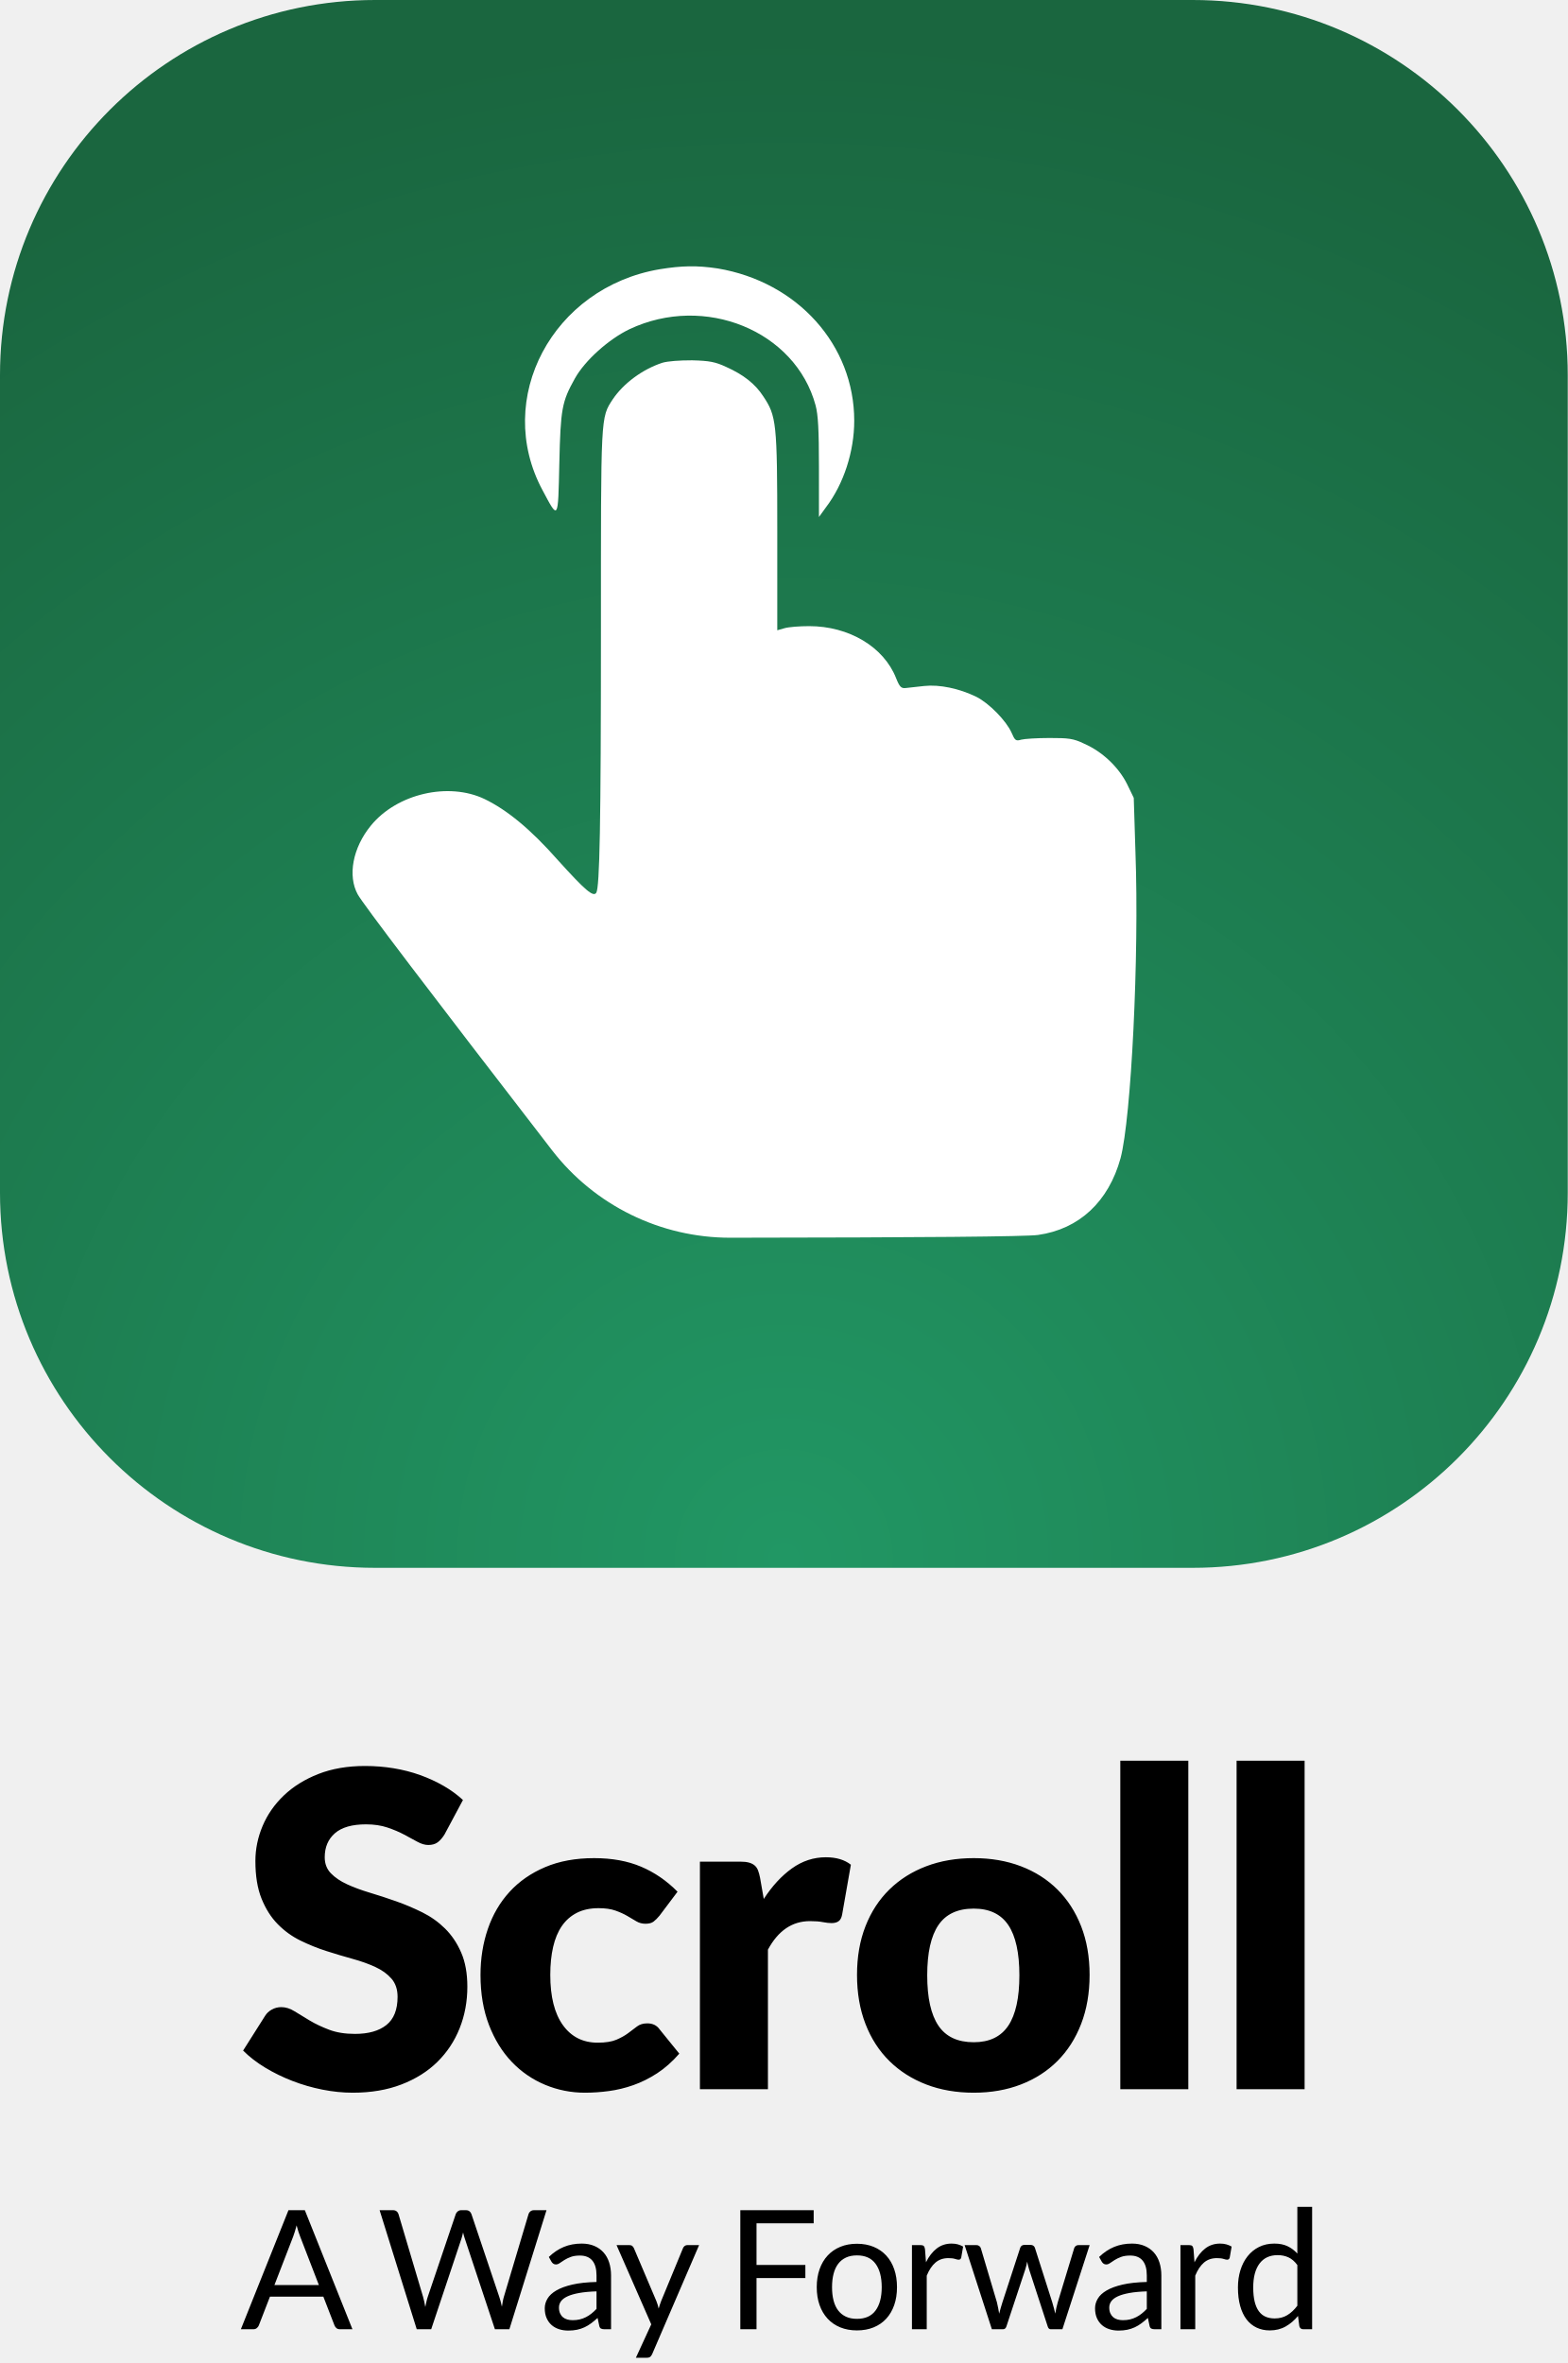
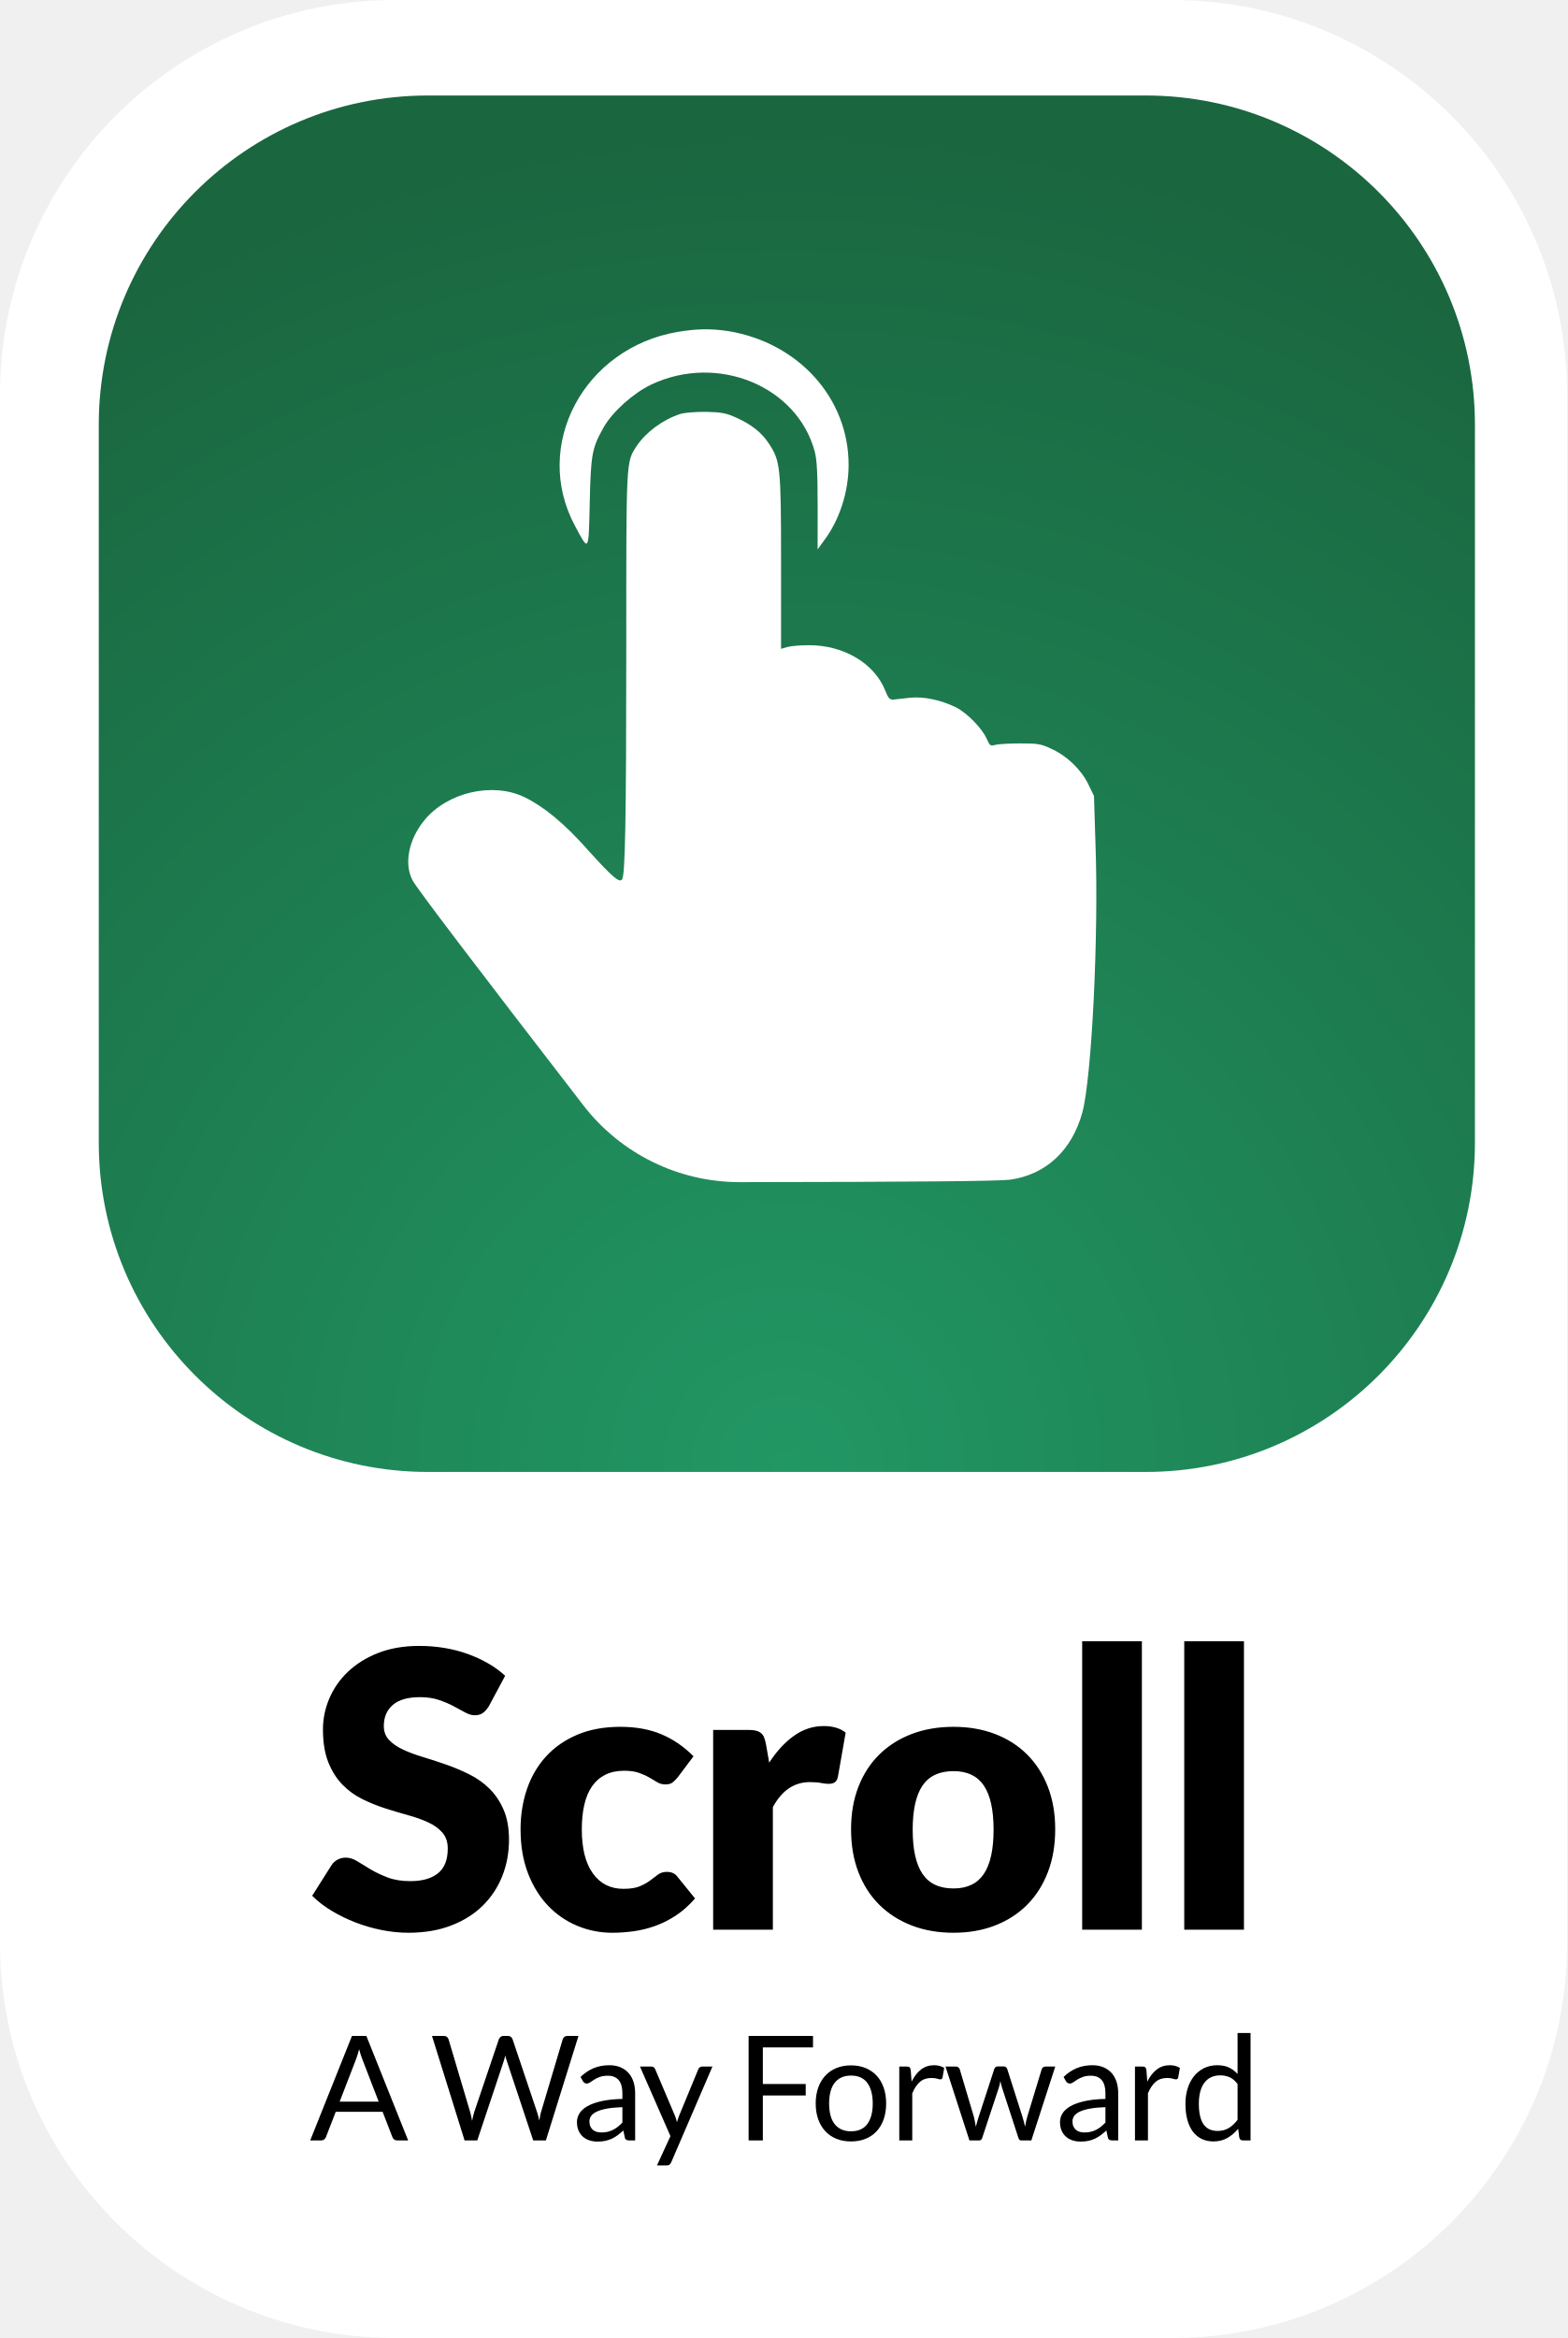
- <svg xmlns="http://www.w3.org/2000/svg" width="418px" height="630px" viewBox="0 0 418 630" version="1.1">
+ <svg xmlns="http://www.w3.org/2000/svg" width="476px" height="710px" viewBox="0 0 476 710" version="1.1">
  <defs>
    <radialGradient cx="50%" cy="100%" fx="50%" fy="100%" r="98.441%" id="radialGradient-1">
      <stop stop-color="#219764" offset="0%" />
      <stop stop-color="#1A663F" offset="100%" />
    </radialGradient>
  </defs>
  <g id="GithubHeader" stroke="none" stroke-width="1" fill="none" fill-rule="evenodd">
-     <path d="M94.069,557.936 C98.905,557.936 103.224,557.205 107.027,555.742 C110.829,554.28 114.027,552.271 116.621,549.717 C119.214,547.162 121.194,544.169 122.558,540.737 C123.924,537.305 124.606,533.62 124.606,529.681 C124.606,526.131 124.06,523.099 122.968,520.584 C121.876,518.068 120.443,515.933 118.668,514.178 C116.894,512.423 114.866,510.98 112.584,509.849 C110.303,508.718 107.972,507.733 105.594,506.895 C103.215,506.056 100.884,505.296 98.603,504.613 C96.321,503.931 94.293,503.18 92.519,502.361 C90.744,501.542 89.311,500.567 88.219,499.436 C87.127,498.305 86.581,496.882 86.581,495.166 C86.581,492.474 87.488,490.339 89.301,488.76 C91.115,487.18 93.874,486.39 97.579,486.39 C99.724,486.39 101.635,486.673 103.312,487.239 C104.989,487.804 106.481,488.438 107.787,489.14 C109.094,489.842 110.264,490.476 111.297,491.041 C112.331,491.607 113.296,491.889 114.193,491.889 C115.207,491.889 116.036,491.656 116.679,491.188 C117.323,490.719 117.937,490.017 118.522,489.082 L118.522,489.082 L123.436,479.897 C121.915,478.493 120.189,477.235 118.259,476.124 C116.328,475.012 114.251,474.057 112.028,473.257 C109.805,472.458 107.456,471.853 104.979,471.444 C102.503,471.034 99.958,470.829 97.345,470.829 C92.665,470.829 88.511,471.541 84.885,472.965 C81.257,474.388 78.196,476.289 75.7,478.668 C73.204,481.048 71.312,483.758 70.025,486.8 C68.739,489.842 68.095,492.962 68.095,496.16 C68.095,500.138 68.641,503.482 69.733,506.193 C70.825,508.903 72.258,511.165 74.033,512.979 C75.807,514.792 77.826,516.255 80.088,517.366 C82.35,518.478 84.67,519.414 87.049,520.174 C89.428,520.935 91.749,521.627 94.01,522.251 C96.272,522.875 98.291,523.596 100.065,524.415 C101.84,525.235 103.273,526.268 104.365,527.516 C105.457,528.764 106.003,530.383 106.003,532.371 C106.003,535.803 105.008,538.309 103.019,539.889 C101.031,541.468 98.242,542.258 94.654,542.258 C92.002,542.258 89.701,541.888 87.751,541.146 C85.801,540.405 84.075,539.587 82.574,538.689 C81.072,537.793 79.727,536.973 78.537,536.232 C77.348,535.491 76.168,535.121 74.998,535.121 C74.101,535.121 73.263,535.336 72.483,535.764 C71.703,536.193 71.098,536.759 70.669,537.461 L70.669,537.461 L64.819,546.704 C66.496,548.381 68.466,549.902 70.728,551.267 C72.99,552.632 75.407,553.812 77.981,554.806 C80.555,555.801 83.217,556.571 85.967,557.117 C88.716,557.663 91.417,557.936 94.069,557.936 Z M155.962,557.936 C158.029,557.936 160.155,557.79 162.339,557.497 C164.523,557.205 166.697,556.678 168.861,555.918 C171.026,555.157 173.142,554.104 175.208,552.759 C177.275,551.413 179.245,549.668 181.117,547.523 L181.117,547.523 L175.852,541.029 C175.111,539.976 174.019,539.45 172.576,539.45 C171.484,539.45 170.577,539.723 169.856,540.269 C169.134,540.815 168.345,541.41 167.487,542.053 C166.629,542.697 165.585,543.282 164.357,543.808 C163.128,544.335 161.461,544.598 159.355,544.598 C155.416,544.598 152.325,543.038 150.083,539.918 C147.84,536.798 146.719,532.332 146.719,526.521 C146.719,523.753 146.972,521.266 147.48,519.063 C147.987,516.859 148.767,514.997 149.82,513.476 C150.873,511.955 152.208,510.785 153.827,509.966 C155.445,509.147 157.366,508.738 159.589,508.738 C161.383,508.738 162.885,508.952 164.094,509.381 C165.303,509.81 166.356,510.288 167.252,510.814 C168.149,511.341 168.959,511.818 169.68,512.247 C170.402,512.677 171.211,512.891 172.108,512.891 C173.044,512.891 173.766,512.696 174.273,512.306 C174.78,511.916 175.306,511.389 175.852,510.726 L175.852,510.726 L180.649,504.35 C177.763,501.425 174.526,499.202 170.938,497.681 C167.35,496.16 163.177,495.399 158.419,495.399 C153.466,495.399 149.108,496.199 145.344,497.798 C141.581,499.397 138.422,501.591 135.867,504.379 C133.313,507.168 131.382,510.463 130.076,514.266 C128.769,518.068 128.116,522.154 128.116,526.521 C128.116,531.514 128.867,535.96 130.368,539.86 C131.87,543.76 133.898,547.045 136.452,549.717 C139.007,552.388 141.971,554.426 145.344,555.83 C148.718,557.234 152.257,557.936 155.962,557.936 Z M204.751,557 L204.751,519.794 C207.481,514.724 211.225,512.189 215.983,512.189 C217.348,512.189 218.479,512.277 219.376,512.452 C220.273,512.628 221.053,512.716 221.716,512.716 C222.496,512.716 223.12,512.55 223.588,512.218 C224.056,511.887 224.368,511.312 224.524,510.493 L224.524,510.493 L226.864,497.154 C225.187,495.829 222.964,495.166 220.195,495.166 C216.919,495.166 213.897,496.16 211.127,498.149 C208.358,500.138 205.863,502.849 203.639,506.281 L203.639,506.281 L202.645,500.606 C202.489,499.826 202.304,499.163 202.089,498.617 C201.875,498.071 201.563,497.632 201.153,497.301 C200.744,496.969 200.237,496.726 199.632,496.57 C199.028,496.413 198.277,496.336 197.38,496.336 L197.38,496.336 L186.616,496.336 L186.616,557 L204.751,557 Z M259.624,557.936 C264.226,557.936 268.418,557.205 272.202,555.742 C275.985,554.28 279.231,552.193 281.942,549.483 C284.652,546.772 286.758,543.477 288.26,539.596 C289.761,535.716 290.512,531.357 290.512,526.521 C290.512,521.725 289.761,517.405 288.26,513.564 C286.758,509.722 284.652,506.456 281.942,503.765 C279.231,501.074 275.985,499.007 272.202,497.564 C268.418,496.121 264.226,495.399 259.624,495.399 C254.983,495.399 250.761,496.121 246.959,497.564 C243.156,499.007 239.88,501.074 237.131,503.765 C234.381,506.456 232.256,509.722 230.754,513.564 C229.253,517.405 228.502,521.725 228.502,526.521 C228.502,531.357 229.253,535.716 230.754,539.596 C232.256,543.477 234.381,546.772 237.131,549.483 C239.88,552.193 243.156,554.28 246.959,555.742 C250.761,557.205 254.983,557.936 259.624,557.936 Z M259.624,544.481 C255.334,544.481 252.195,543.009 250.206,540.064 C248.216,537.12 247.222,532.644 247.222,526.639 C247.222,520.633 248.216,516.167 250.206,513.242 C252.195,510.317 255.334,508.854 259.624,508.854 C263.797,508.854 266.868,510.317 268.838,513.242 C270.807,516.167 271.792,520.633 271.792,526.639 C271.792,532.644 270.807,537.12 268.838,540.064 C266.868,543.009 263.797,544.481 259.624,544.481 Z M316.837,557 L316.837,469.425 L298.702,469.425 L298.702,557 L316.837,557 Z M347.842,557 L347.842,469.425 L329.707,469.425 L329.707,557 L347.842,557 Z" id="Scroll" fill="#000000" fill-rule="nonzero" />
-     <path d="M67.544,621 C67.913,621 68.223,620.897 68.474,620.69 C68.725,620.483 68.903,620.247 69.006,619.981 L69.006,619.981 L71.974,612.317 L86.216,612.317 L89.185,619.981 C89.303,620.276 89.48,620.52 89.716,620.712 C89.952,620.904 90.263,621 90.646,621 L90.646,621 L93.969,621 L81.277,589.259 L76.913,589.259 L64.222,621 L67.544,621 Z M85.02,609.216 L73.17,609.216 L78.154,596.325 C78.302,595.941 78.453,595.494 78.608,594.985 C78.763,594.475 78.922,593.918 79.084,593.312 C79.394,594.509 79.712,595.505 80.037,596.303 L80.037,596.303 L85.02,609.216 Z M114.967,621 L123.052,596.79 C123.126,596.569 123.196,596.321 123.262,596.048 C123.329,595.775 123.399,595.491 123.473,595.195 C123.606,595.801 123.753,596.332 123.916,596.79 L123.916,596.79 L131.956,621 L135.81,621 L145.711,589.259 L142.367,589.259 C141.998,589.259 141.684,589.362 141.425,589.569 C141.167,589.776 141.001,590.012 140.927,590.278 L140.927,590.278 L134.348,612.339 C134.23,612.723 134.134,613.137 134.06,613.58 C133.987,614.023 133.905,614.488 133.817,614.975 C133.61,613.986 133.374,613.107 133.108,612.339 L133.108,612.339 L125.688,590.278 C125.584,589.983 125.411,589.739 125.167,589.547 C124.924,589.355 124.61,589.259 124.226,589.259 L124.226,589.259 L122.985,589.259 C122.616,589.259 122.302,589.366 122.044,589.58 C121.786,589.794 121.612,590.027 121.524,590.278 L121.524,590.278 L114.059,612.339 C113.926,612.723 113.808,613.148 113.705,613.613 C113.601,614.078 113.498,614.562 113.394,615.064 C113.306,614.562 113.214,614.082 113.118,613.624 C113.022,613.166 112.915,612.738 112.796,612.339 L112.796,612.339 L106.24,590.278 C106.151,589.983 105.982,589.739 105.731,589.547 C105.48,589.355 105.162,589.259 104.778,589.259 L104.778,589.259 L101.212,589.259 L111.113,621 L114.967,621 Z M151.515,621.354 C152.371,621.354 153.15,621.281 153.851,621.133 C154.553,620.985 155.214,620.767 155.834,620.479 C156.454,620.192 157.045,619.837 157.606,619.416 C158.167,618.995 158.743,618.519 159.334,617.988 L159.334,617.988 L159.777,620.07 C159.85,620.454 160.005,620.705 160.242,620.823 C160.478,620.941 160.788,621 161.172,621 L161.172,621 L162.922,621 L162.922,606.647 C162.922,605.392 162.752,604.24 162.412,603.191 C162.073,602.143 161.571,601.25 160.906,600.511 C160.242,599.773 159.422,599.197 158.448,598.784 C157.473,598.37 156.358,598.163 155.103,598.163 C153.36,598.163 151.773,598.459 150.341,599.049 C148.908,599.64 147.572,600.533 146.332,601.73 L146.332,601.73 L147.04,602.992 C147.158,603.199 147.317,603.372 147.517,603.513 C147.716,603.653 147.948,603.723 148.214,603.723 C148.554,603.723 148.897,603.601 149.244,603.358 C149.591,603.114 150.005,602.841 150.485,602.538 C150.965,602.235 151.533,601.962 152.19,601.718 C152.847,601.475 153.656,601.353 154.616,601.353 C156.078,601.353 157.181,601.8 157.927,602.693 C158.673,603.586 159.046,604.904 159.046,606.647 L159.046,606.647 L159.046,608.397 C156.506,608.456 154.357,608.688 152.6,609.094 C150.843,609.5 149.421,610.021 148.336,610.656 C147.251,611.291 146.464,612.018 145.977,612.838 C145.49,613.657 145.246,614.51 145.246,615.396 C145.246,616.415 145.412,617.297 145.745,618.043 C146.077,618.789 146.524,619.405 147.085,619.893 C147.646,620.38 148.307,620.745 149.067,620.989 C149.828,621.233 150.643,621.354 151.515,621.354 Z M152.689,618.586 C152.172,618.586 151.692,618.523 151.249,618.397 C150.806,618.272 150.422,618.073 150.097,617.799 C149.772,617.526 149.514,617.175 149.322,616.747 C149.13,616.319 149.034,615.81 149.034,615.219 C149.034,614.599 149.215,614.038 149.577,613.535 C149.938,613.033 150.518,612.598 151.315,612.229 C152.113,611.859 153.146,611.56 154.416,611.332 C155.686,611.103 157.229,610.959 159.046,610.9 L159.046,610.9 L159.046,615.573 C158.603,616.046 158.149,616.467 157.683,616.836 C157.218,617.205 156.731,617.519 156.222,617.777 C155.712,618.036 155.169,618.235 154.594,618.375 C154.018,618.516 153.383,618.586 152.689,618.586 Z M172.469,628.597 C172.882,628.597 173.188,628.509 173.388,628.332 C173.587,628.154 173.753,627.918 173.886,627.623 L173.886,627.623 L186.401,598.562 L183.256,598.562 C183.005,598.562 182.772,598.64 182.558,598.795 C182.344,598.95 182.192,599.145 182.104,599.382 L182.104,599.382 L176.278,613.491 C176.145,613.831 176.027,614.163 175.924,614.488 C175.821,614.813 175.717,615.145 175.614,615.485 C175.54,615.145 175.455,614.813 175.359,614.488 C175.263,614.163 175.149,613.838 175.016,613.513 L175.016,613.513 L169.013,599.382 C168.925,599.175 168.784,598.987 168.592,598.817 C168.4,598.647 168.135,598.562 167.795,598.562 L167.795,598.562 L164.384,598.562 L173.643,619.693 L169.545,628.597 L172.469,628.597 Z M201.707,621 L201.707,607.356 L214.731,607.356 L214.731,603.856 L201.707,603.856 L201.707,592.759 L216.946,592.759 L216.946,589.259 L197.387,589.259 L197.387,621 L201.707,621 Z M228.486,621.31 C230.125,621.31 231.605,621.041 232.927,620.502 C234.249,619.963 235.371,619.191 236.294,618.187 C237.217,617.183 237.925,615.972 238.42,614.554 C238.915,613.137 239.162,611.542 239.162,609.77 C239.162,608.013 238.915,606.422 238.42,604.997 C237.925,603.572 237.217,602.357 236.294,601.353 C235.371,600.349 234.249,599.574 232.927,599.027 C231.605,598.481 230.125,598.208 228.486,598.208 C226.847,598.208 225.366,598.481 224.045,599.027 C222.723,599.574 221.597,600.349 220.667,601.353 C219.737,602.357 219.02,603.572 218.518,604.997 C218.016,606.422 217.765,608.013 217.765,609.77 C217.765,611.542 218.016,613.137 218.518,614.554 C219.02,615.972 219.737,617.183 220.667,618.187 C221.597,619.191 222.723,619.963 224.045,620.502 C225.366,621.041 226.847,621.31 228.486,621.31 Z M228.486,618.231 C227.364,618.231 226.389,618.039 225.562,617.655 C224.735,617.271 224.045,616.721 223.491,616.005 C222.937,615.289 222.524,614.407 222.251,613.358 C221.977,612.31 221.841,611.121 221.841,609.792 C221.841,608.463 221.977,607.271 222.251,606.215 C222.524,605.159 222.937,604.269 223.491,603.546 C224.045,602.822 224.735,602.268 225.562,601.885 C226.389,601.501 227.364,601.309 228.486,601.309 C230.701,601.309 232.355,602.054 233.447,603.546 C234.54,605.037 235.087,607.119 235.087,609.792 C235.087,612.45 234.54,614.521 233.447,616.005 C232.355,617.489 230.701,618.231 228.486,618.231 Z M247.092,621 L247.092,606.713 C247.712,605.192 248.484,604.033 249.407,603.236 C250.329,602.438 251.478,602.04 252.851,602.04 C253.619,602.04 254.217,602.11 254.645,602.25 C255.073,602.39 255.391,602.46 255.597,602.46 C255.952,602.46 256.181,602.276 256.284,601.907 L256.284,601.907 L256.794,598.961 C256.365,598.71 255.9,598.514 255.398,598.374 C254.896,598.233 254.335,598.163 253.715,598.163 C252.194,598.163 250.868,598.603 249.739,599.481 C248.609,600.36 247.66,601.582 246.893,603.147 L246.893,603.147 L246.627,599.647 C246.568,599.249 246.457,598.968 246.294,598.806 C246.132,598.643 245.837,598.562 245.409,598.562 L245.409,598.562 L243.149,598.562 L243.149,621 L247.092,621 Z M267.426,621 C267.869,621 268.171,620.749 268.334,620.247 L268.334,620.247 L273.362,605.052 C273.48,604.712 273.576,604.365 273.65,604.011 C273.724,603.657 273.797,603.31 273.871,602.97 C273.945,603.31 274.019,603.653 274.093,604 C274.167,604.347 274.263,604.69 274.381,605.03 L274.381,605.03 L279.342,620.247 C279.49,620.749 279.756,621 280.14,621 L280.14,621 L283.263,621 L290.528,598.562 L287.56,598.562 C287.279,598.562 287.036,598.64 286.829,598.795 C286.622,598.95 286.482,599.145 286.408,599.382 L286.408,599.382 L282.022,613.823 C281.89,614.281 281.764,614.776 281.646,615.307 C281.528,615.839 281.432,616.348 281.358,616.836 C281.24,616.348 281.118,615.854 280.992,615.352 C280.867,614.85 280.723,614.34 280.561,613.823 L280.561,613.823 L275.931,599.293 C275.857,599.072 275.724,598.887 275.533,598.739 C275.341,598.592 275.097,598.518 274.802,598.518 L274.802,598.518 L273.096,598.518 C272.815,598.518 272.583,598.592 272.398,598.739 C272.214,598.887 272.084,599.072 272.011,599.293 L272.011,599.293 L267.271,613.823 C267.108,614.355 266.953,614.868 266.805,615.363 C266.658,615.858 266.525,616.356 266.407,616.858 C266.333,616.356 266.244,615.858 266.141,615.363 C266.038,614.868 265.927,614.355 265.809,613.823 L265.809,613.823 L261.512,599.382 C261.438,599.16 261.297,598.968 261.091,598.806 C260.884,598.643 260.618,598.562 260.293,598.562 L260.293,598.562 L257.192,598.562 L264.457,621 L267.426,621 Z M298.236,621.354 C299.093,621.354 299.872,621.281 300.573,621.133 C301.274,620.985 301.935,620.767 302.555,620.479 C303.176,620.192 303.766,619.837 304.327,619.416 C304.889,618.995 305.465,618.519 306.055,617.988 L306.055,617.988 L306.498,620.07 C306.572,620.454 306.727,620.705 306.963,620.823 C307.2,620.941 307.51,621 307.894,621 L307.894,621 L309.644,621 L309.644,606.647 C309.644,605.392 309.474,604.24 309.134,603.191 C308.794,602.143 308.292,601.25 307.628,600.511 C306.963,599.773 306.144,599.197 305.169,598.784 C304.195,598.37 303.08,598.163 301.825,598.163 C300.082,598.163 298.495,598.459 297.062,599.049 C295.63,599.64 294.294,600.533 293.053,601.73 L293.053,601.73 L293.762,602.992 C293.88,603.199 294.039,603.372 294.238,603.513 C294.438,603.653 294.67,603.723 294.936,603.723 C295.276,603.723 295.619,603.601 295.966,603.358 C296.313,603.114 296.726,602.841 297.206,602.538 C297.686,602.235 298.255,601.962 298.912,601.718 C299.569,601.475 300.377,601.353 301.337,601.353 C302.799,601.353 303.903,601.8 304.649,602.693 C305.394,603.586 305.767,604.904 305.767,606.647 L305.767,606.647 L305.767,608.397 C303.227,608.456 301.079,608.688 299.322,609.094 C297.564,609.5 296.143,610.021 295.058,610.656 C293.972,611.291 293.186,612.018 292.699,612.838 C292.211,613.657 291.968,614.51 291.968,615.396 C291.968,616.415 292.134,617.297 292.466,618.043 C292.798,618.789 293.245,619.405 293.806,619.893 C294.367,620.38 295.028,620.745 295.789,620.989 C296.549,621.233 297.365,621.354 298.236,621.354 Z M299.41,618.586 C298.893,618.586 298.413,618.523 297.97,618.397 C297.527,618.272 297.144,618.073 296.819,617.799 C296.494,617.526 296.235,617.175 296.043,616.747 C295.851,616.319 295.755,615.81 295.755,615.219 C295.755,614.599 295.936,614.038 296.298,613.535 C296.66,613.033 297.24,612.598 298.037,612.229 C298.834,611.859 299.868,611.56 301.138,611.332 C302.408,611.103 303.951,610.959 305.767,610.9 L305.767,610.9 L305.767,615.573 C305.324,616.046 304.87,616.467 304.405,616.836 C303.94,617.205 303.453,617.519 302.943,617.777 C302.434,618.036 301.891,618.235 301.315,618.375 C300.739,618.516 300.104,618.586 299.41,618.586 Z M318.681,621 L318.681,606.713 C319.301,605.192 320.072,604.033 320.995,603.236 C321.918,602.438 323.066,602.04 324.44,602.04 C325.208,602.04 325.806,602.11 326.234,602.25 C326.662,602.39 326.98,602.46 327.186,602.46 C327.541,602.46 327.77,602.276 327.873,601.907 L327.873,601.907 L328.382,598.961 C327.954,598.71 327.489,598.514 326.987,598.374 C326.485,598.233 325.924,598.163 325.304,598.163 C323.783,598.163 322.457,598.603 321.328,599.481 C320.198,600.36 319.249,601.582 318.481,603.147 L318.481,603.147 L318.216,599.647 C318.156,599.249 318.046,598.968 317.883,598.806 C317.721,598.643 317.426,598.562 316.997,598.562 L316.997,598.562 L314.738,598.562 L314.738,621 L318.681,621 Z M338.549,621.31 C340.144,621.31 341.558,620.959 342.791,620.258 C344.024,619.557 345.12,618.623 346.08,617.456 L346.08,617.456 L346.435,620.18 C346.582,620.727 346.937,621 347.498,621 L347.498,621 L349.846,621 L349.846,588.373 L345.903,588.373 L345.903,600.821 C345.135,599.98 344.264,599.326 343.289,598.861 C342.315,598.396 341.141,598.163 339.767,598.163 C338.247,598.163 336.888,598.462 335.692,599.06 C334.496,599.658 333.481,600.482 332.646,601.53 C331.812,602.579 331.173,603.815 330.73,605.24 C330.287,606.665 330.066,608.205 330.066,609.859 C330.066,611.719 330.265,613.366 330.664,614.798 C331.063,616.23 331.631,617.426 332.369,618.386 C333.108,619.346 334.001,620.073 335.05,620.568 C336.098,621.063 337.265,621.31 338.549,621.31 Z M339.856,618.12 C338.941,618.12 338.128,617.965 337.42,617.655 C336.711,617.345 336.113,616.854 335.625,616.182 C335.138,615.51 334.769,614.654 334.518,613.613 C334.267,612.572 334.141,611.32 334.141,609.859 C334.141,607.097 334.703,604.971 335.825,603.479 C336.947,601.988 338.557,601.242 340.654,601.242 C341.702,601.242 342.658,601.438 343.522,601.829 C344.386,602.22 345.179,602.903 345.903,603.878 L345.903,603.878 L345.903,614.732 C345.091,615.81 344.201,616.644 343.234,617.235 C342.267,617.825 341.141,618.12 339.856,618.12 Z" id="AWayForward" fill="#000000" fill-rule="nonzero" />
-     <g id="Icon">
-       <rect id="Rectangle" fill="url(#radialGradient-1)" x="0" y="0" width="418" height="418" rx="100" />
-       <g id="Group" transform="translate(94, 71)" fill="#FFFFFF" fill-rule="nonzero">
-         <path d="M82.579,25.725 C77.242,27.486 72.245,31.227 69.406,35.409 C66.113,40.471 66.226,39.151 66.226,97.146 C66.226,149.089 65.886,165.596 64.977,167.027 C64.182,168.237 62.025,166.366 54.757,158.333 C47.376,149.969 41.13,144.907 35.225,142.046 C25.572,137.424 11.832,140.615 4.905,149.089 C0.022,155.031 -1.341,162.515 1.384,167.467 C2.81,170.042 20.074,192.771 53.177,235.653 L53.177,235.653 C64.551,250.388 82.12,259.009 100.734,258.99 C152.186,258.937 179.52,258.693 182.737,258.256 C193.752,256.716 201.588,249.342 204.768,237.787 C207.607,227.113 209.764,183.974 208.742,156.242 L208.288,141.715 L206.471,137.974 C204.2,133.462 199.885,129.39 195.115,127.299 C192.163,125.869 190.913,125.759 185.803,125.759 C182.51,125.759 179.103,125.979 178.308,126.199 C176.832,126.639 176.605,126.419 175.697,124.328 C174.334,121.247 169.792,116.514 166.271,114.754 C161.729,112.553 156.505,111.452 152.417,111.892 C150.487,112.113 148.215,112.333 147.421,112.443 C146.285,112.553 145.831,112.113 144.922,109.802 C141.629,101.438 132.317,95.935 121.756,95.935 C119.145,95.935 116.306,96.156 115.17,96.486 L113.24,97.036 L113.24,70.624 C113.24,41.572 113.012,39.921 109.492,34.639 C107.334,31.337 104.268,28.916 99.613,26.825 C96.774,25.505 95.184,25.175 90.528,25.065 C87.121,25.065 84.055,25.285 82.579,25.725 Z" id="Path" />
-         <path d="M81.898,0.781 C53.334,5.62 37.54,35.282 50.646,59.686 C54.902,67.68 54.79,67.891 55.127,52.638 C55.463,38.017 55.799,36.124 59.271,29.918 C61.959,25.079 68.344,19.399 73.833,16.769 C93.883,7.303 118.078,17.19 123.455,37.071 C124.127,39.595 124.351,43.487 124.351,53.585 L124.351,66.839 L126.255,64.209 C130.96,58.003 133.76,49.378 133.76,41.173 C133.76,20.977 118.638,4.147 97.356,0.571 C91.755,-0.271 87.722,-0.166 81.898,0.781 Z" id="Path" />
+     <rect id="Rectangle" fill="#FFFFFF" x="0" y="0" width="476" height="710" rx="120" />
+     <g id="Contents" transform="translate(30, 29)">
+       <path d="M94.069,557.936 C98.905,557.936 103.224,557.205 107.027,555.742 C110.829,554.28 114.027,552.271 116.621,549.717 C119.214,547.162 121.194,544.169 122.558,540.737 C123.924,537.305 124.606,533.62 124.606,529.681 C124.606,526.131 124.06,523.099 122.968,520.584 C121.876,518.068 120.443,515.933 118.668,514.178 C116.894,512.423 114.866,510.98 112.584,509.849 C110.303,508.718 107.972,507.733 105.594,506.895 C103.215,506.056 100.884,505.296 98.603,504.613 C96.321,503.931 94.293,503.18 92.519,502.361 C90.744,501.542 89.311,500.567 88.219,499.436 C87.127,498.305 86.581,496.882 86.581,495.166 C86.581,492.474 87.488,490.339 89.301,488.76 C91.115,487.18 93.874,486.39 97.579,486.39 C99.724,486.39 101.635,486.673 103.312,487.239 C104.989,487.804 106.481,488.438 107.787,489.14 C109.094,489.842 110.264,490.476 111.297,491.041 C112.331,491.607 113.296,491.889 114.193,491.889 C115.207,491.889 116.036,491.656 116.679,491.188 C117.323,490.719 117.937,490.017 118.522,489.082 L118.522,489.082 L123.436,479.897 C121.915,478.493 120.189,477.235 118.259,476.124 C116.328,475.012 114.251,474.057 112.028,473.257 C109.805,472.458 107.456,471.853 104.979,471.444 C102.503,471.034 99.958,470.829 97.345,470.829 C92.665,470.829 88.511,471.541 84.885,472.965 C81.257,474.388 78.196,476.289 75.7,478.668 C73.204,481.048 71.312,483.758 70.025,486.8 C68.739,489.842 68.095,492.962 68.095,496.16 C68.095,500.138 68.641,503.482 69.733,506.193 C70.825,508.903 72.258,511.165 74.033,512.979 C75.807,514.792 77.826,516.255 80.088,517.366 C82.35,518.478 84.67,519.414 87.049,520.174 C89.428,520.935 91.749,521.627 94.01,522.251 C96.272,522.875 98.291,523.596 100.065,524.415 C101.84,525.235 103.273,526.268 104.365,527.516 C105.457,528.764 106.003,530.383 106.003,532.371 C106.003,535.803 105.008,538.309 103.019,539.889 C101.031,541.468 98.242,542.258 94.654,542.258 C92.002,542.258 89.701,541.888 87.751,541.146 C85.801,540.405 84.075,539.587 82.574,538.689 C81.072,537.793 79.727,536.973 78.537,536.232 C77.348,535.491 76.168,535.121 74.998,535.121 C74.101,535.121 73.263,535.336 72.483,535.764 C71.703,536.193 71.098,536.759 70.669,537.461 L70.669,537.461 L64.819,546.704 C66.496,548.381 68.466,549.902 70.728,551.267 C72.99,552.632 75.407,553.812 77.981,554.806 C80.555,555.801 83.217,556.571 85.967,557.117 C88.716,557.663 91.417,557.936 94.069,557.936 Z M155.962,557.936 C158.029,557.936 160.155,557.79 162.339,557.497 C164.523,557.205 166.697,556.678 168.861,555.918 C171.026,555.157 173.142,554.104 175.208,552.759 C177.275,551.413 179.245,549.668 181.117,547.523 L181.117,547.523 L175.852,541.029 C175.111,539.976 174.019,539.45 172.576,539.45 C171.484,539.45 170.577,539.723 169.856,540.269 C169.134,540.815 168.345,541.41 167.487,542.053 C166.629,542.697 165.585,543.282 164.357,543.808 C163.128,544.335 161.461,544.598 159.355,544.598 C155.416,544.598 152.325,543.038 150.083,539.918 C147.84,536.798 146.719,532.332 146.719,526.521 C146.719,523.753 146.972,521.266 147.48,519.063 C147.987,516.859 148.767,514.997 149.82,513.476 C150.873,511.955 152.208,510.785 153.827,509.966 C155.445,509.147 157.366,508.738 159.589,508.738 C161.383,508.738 162.885,508.952 164.094,509.381 C165.303,509.81 166.356,510.288 167.252,510.814 C168.149,511.341 168.959,511.818 169.68,512.247 C170.402,512.677 171.211,512.891 172.108,512.891 C173.044,512.891 173.766,512.696 174.273,512.306 C174.78,511.916 175.306,511.389 175.852,510.726 L175.852,510.726 L180.649,504.35 C177.763,501.425 174.526,499.202 170.938,497.681 C167.35,496.16 163.177,495.399 158.419,495.399 C153.466,495.399 149.108,496.199 145.344,497.798 C141.581,499.397 138.422,501.591 135.867,504.379 C133.313,507.168 131.382,510.463 130.076,514.266 C128.769,518.068 128.116,522.154 128.116,526.521 C128.116,531.514 128.867,535.96 130.368,539.86 C131.87,543.76 133.898,547.045 136.452,549.717 C139.007,552.388 141.971,554.426 145.344,555.83 C148.718,557.234 152.257,557.936 155.962,557.936 Z M204.751,557 L204.751,519.794 C207.481,514.724 211.225,512.189 215.983,512.189 C217.348,512.189 218.479,512.277 219.376,512.452 C220.273,512.628 221.053,512.716 221.716,512.716 C222.496,512.716 223.12,512.55 223.588,512.218 C224.056,511.887 224.368,511.312 224.524,510.493 L224.524,510.493 L226.864,497.154 C225.187,495.829 222.964,495.166 220.195,495.166 C216.919,495.166 213.897,496.16 211.127,498.149 C208.358,500.138 205.863,502.849 203.639,506.281 L203.639,506.281 L202.645,500.606 C202.489,499.826 202.304,499.163 202.089,498.617 C201.875,498.071 201.563,497.632 201.153,497.301 C200.744,496.969 200.237,496.726 199.632,496.57 C199.028,496.413 198.277,496.336 197.38,496.336 L197.38,496.336 L186.616,496.336 L186.616,557 L204.751,557 Z M259.624,557.936 C264.226,557.936 268.418,557.205 272.202,555.742 C275.985,554.28 279.231,552.193 281.942,549.483 C284.652,546.772 286.758,543.477 288.26,539.596 C289.761,535.716 290.512,531.357 290.512,526.521 C290.512,521.725 289.761,517.405 288.26,513.564 C286.758,509.722 284.652,506.456 281.942,503.765 C279.231,501.074 275.985,499.007 272.202,497.564 C268.418,496.121 264.226,495.399 259.624,495.399 C254.983,495.399 250.761,496.121 246.959,497.564 C243.156,499.007 239.88,501.074 237.131,503.765 C234.381,506.456 232.256,509.722 230.754,513.564 C229.253,517.405 228.502,521.725 228.502,526.521 C228.502,531.357 229.253,535.716 230.754,539.596 C232.256,543.477 234.381,546.772 237.131,549.483 C239.88,552.193 243.156,554.28 246.959,555.742 C250.761,557.205 254.983,557.936 259.624,557.936 Z M259.624,544.481 C255.334,544.481 252.195,543.009 250.206,540.064 C248.216,537.12 247.222,532.644 247.222,526.639 C247.222,520.633 248.216,516.167 250.206,513.242 C252.195,510.317 255.334,508.854 259.624,508.854 C263.797,508.854 266.868,510.317 268.838,513.242 C270.807,516.167 271.792,520.633 271.792,526.639 C271.792,532.644 270.807,537.12 268.838,540.064 C266.868,543.009 263.797,544.481 259.624,544.481 Z M316.837,557 L316.837,469.425 L298.702,469.425 L298.702,557 L316.837,557 Z M347.842,557 L347.842,469.425 L329.707,469.425 L329.707,557 L347.842,557 Z" id="Scroll" fill="#000000" fill-rule="nonzero" />
+       <path d="M67.544,621 C67.913,621 68.223,620.897 68.474,620.69 C68.725,620.483 68.903,620.247 69.006,619.981 L69.006,619.981 L71.974,612.317 L86.216,612.317 L89.185,619.981 C89.303,620.276 89.48,620.52 89.716,620.712 C89.952,620.904 90.263,621 90.646,621 L90.646,621 L93.969,621 L81.277,589.259 L76.913,589.259 L64.222,621 L67.544,621 Z M85.02,609.216 L73.17,609.216 L78.154,596.325 C78.302,595.941 78.453,595.494 78.608,594.985 C78.763,594.475 78.922,593.918 79.084,593.312 C79.394,594.509 79.712,595.505 80.037,596.303 L80.037,596.303 L85.02,609.216 Z M114.967,621 L123.052,596.79 C123.126,596.569 123.196,596.321 123.262,596.048 C123.329,595.775 123.399,595.491 123.473,595.195 C123.606,595.801 123.753,596.332 123.916,596.79 L123.916,596.79 L131.956,621 L135.81,621 L145.711,589.259 L142.367,589.259 C141.998,589.259 141.684,589.362 141.425,589.569 C141.167,589.776 141.001,590.012 140.927,590.278 L140.927,590.278 L134.348,612.339 C134.23,612.723 134.134,613.137 134.06,613.58 C133.987,614.023 133.905,614.488 133.817,614.975 C133.61,613.986 133.374,613.107 133.108,612.339 L133.108,612.339 L125.688,590.278 C125.584,589.983 125.411,589.739 125.167,589.547 C124.924,589.355 124.61,589.259 124.226,589.259 L124.226,589.259 L122.985,589.259 C122.616,589.259 122.302,589.366 122.044,589.58 C121.786,589.794 121.612,590.027 121.524,590.278 L121.524,590.278 L114.059,612.339 C113.926,612.723 113.808,613.148 113.705,613.613 C113.601,614.078 113.498,614.562 113.394,615.064 C113.306,614.562 113.214,614.082 113.118,613.624 C113.022,613.166 112.915,612.738 112.796,612.339 L112.796,612.339 L106.24,590.278 C106.151,589.983 105.982,589.739 105.731,589.547 C105.48,589.355 105.162,589.259 104.778,589.259 L104.778,589.259 L101.212,589.259 L111.113,621 L114.967,621 Z M151.515,621.354 C152.371,621.354 153.15,621.281 153.851,621.133 C154.553,620.985 155.214,620.767 155.834,620.479 C156.454,620.192 157.045,619.837 157.606,619.416 C158.167,618.995 158.743,618.519 159.334,617.988 L159.334,617.988 L159.777,620.07 C159.85,620.454 160.005,620.705 160.242,620.823 C160.478,620.941 160.788,621 161.172,621 L161.172,621 L162.922,621 L162.922,606.647 C162.922,605.392 162.752,604.24 162.412,603.191 C162.073,602.143 161.571,601.25 160.906,600.511 C160.242,599.773 159.422,599.197 158.448,598.784 C157.473,598.37 156.358,598.163 155.103,598.163 C153.36,598.163 151.773,598.459 150.341,599.049 C148.908,599.64 147.572,600.533 146.332,601.73 L146.332,601.73 L147.04,602.992 C147.158,603.199 147.317,603.372 147.517,603.513 C147.716,603.653 147.948,603.723 148.214,603.723 C148.554,603.723 148.897,603.601 149.244,603.358 C149.591,603.114 150.005,602.841 150.485,602.538 C150.965,602.235 151.533,601.962 152.19,601.718 C152.847,601.475 153.656,601.353 154.616,601.353 C156.078,601.353 157.181,601.8 157.927,602.693 C158.673,603.586 159.046,604.904 159.046,606.647 L159.046,606.647 L159.046,608.397 C156.506,608.456 154.357,608.688 152.6,609.094 C150.843,609.5 149.421,610.021 148.336,610.656 C147.251,611.291 146.464,612.018 145.977,612.838 C145.49,613.657 145.246,614.51 145.246,615.396 C145.246,616.415 145.412,617.297 145.745,618.043 C146.077,618.789 146.524,619.405 147.085,619.893 C147.646,620.38 148.307,620.745 149.067,620.989 C149.828,621.233 150.643,621.354 151.515,621.354 Z M152.689,618.586 C152.172,618.586 151.692,618.523 151.249,618.397 C150.806,618.272 150.422,618.073 150.097,617.799 C149.772,617.526 149.514,617.175 149.322,616.747 C149.13,616.319 149.034,615.81 149.034,615.219 C149.034,614.599 149.215,614.038 149.577,613.535 C149.938,613.033 150.518,612.598 151.315,612.229 C152.113,611.859 153.146,611.56 154.416,611.332 C155.686,611.103 157.229,610.959 159.046,610.9 L159.046,610.9 L159.046,615.573 C158.603,616.046 158.149,616.467 157.683,616.836 C157.218,617.205 156.731,617.519 156.222,617.777 C155.712,618.036 155.169,618.235 154.594,618.375 C154.018,618.516 153.383,618.586 152.689,618.586 Z M172.469,628.597 C172.882,628.597 173.188,628.509 173.388,628.332 C173.587,628.154 173.753,627.918 173.886,627.623 L173.886,627.623 L186.401,598.562 L183.256,598.562 C183.005,598.562 182.772,598.64 182.558,598.795 C182.344,598.95 182.192,599.145 182.104,599.382 L182.104,599.382 L176.278,613.491 C176.145,613.831 176.027,614.163 175.924,614.488 C175.821,614.813 175.717,615.145 175.614,615.485 C175.54,615.145 175.455,614.813 175.359,614.488 C175.263,614.163 175.149,613.838 175.016,613.513 L175.016,613.513 L169.013,599.382 C168.925,599.175 168.784,598.987 168.592,598.817 C168.4,598.647 168.135,598.562 167.795,598.562 L167.795,598.562 L164.384,598.562 L173.643,619.693 L169.545,628.597 L172.469,628.597 Z M201.707,621 L201.707,607.356 L214.731,607.356 L214.731,603.856 L201.707,603.856 L201.707,592.759 L216.946,592.759 L216.946,589.259 L197.387,589.259 L197.387,621 L201.707,621 Z M228.486,621.31 C230.125,621.31 231.605,621.041 232.927,620.502 C234.249,619.963 235.371,619.191 236.294,618.187 C237.217,617.183 237.925,615.972 238.42,614.554 C238.915,613.137 239.162,611.542 239.162,609.77 C239.162,608.013 238.915,606.422 238.42,604.997 C237.925,603.572 237.217,602.357 236.294,601.353 C235.371,600.349 234.249,599.574 232.927,599.027 C231.605,598.481 230.125,598.208 228.486,598.208 C226.847,598.208 225.366,598.481 224.045,599.027 C222.723,599.574 221.597,600.349 220.667,601.353 C219.737,602.357 219.02,603.572 218.518,604.997 C218.016,606.422 217.765,608.013 217.765,609.77 C217.765,611.542 218.016,613.137 218.518,614.554 C219.02,615.972 219.737,617.183 220.667,618.187 C221.597,619.191 222.723,619.963 224.045,620.502 C225.366,621.041 226.847,621.31 228.486,621.31 Z M228.486,618.231 C227.364,618.231 226.389,618.039 225.562,617.655 C224.735,617.271 224.045,616.721 223.491,616.005 C222.937,615.289 222.524,614.407 222.251,613.358 C221.977,612.31 221.841,611.121 221.841,609.792 C221.841,608.463 221.977,607.271 222.251,606.215 C222.524,605.159 222.937,604.269 223.491,603.546 C224.045,602.822 224.735,602.268 225.562,601.885 C226.389,601.501 227.364,601.309 228.486,601.309 C230.701,601.309 232.355,602.054 233.447,603.546 C234.54,605.037 235.087,607.119 235.087,609.792 C235.087,612.45 234.54,614.521 233.447,616.005 C232.355,617.489 230.701,618.231 228.486,618.231 Z M247.092,621 L247.092,606.713 C247.712,605.192 248.484,604.033 249.407,603.236 C250.329,602.438 251.478,602.04 252.851,602.04 C253.619,602.04 254.217,602.11 254.645,602.25 C255.073,602.39 255.391,602.46 255.597,602.46 C255.952,602.46 256.181,602.276 256.284,601.907 L256.284,601.907 L256.794,598.961 C256.365,598.71 255.9,598.514 255.398,598.374 C254.896,598.233 254.335,598.163 253.715,598.163 C252.194,598.163 250.868,598.603 249.739,599.481 C248.609,600.36 247.66,601.582 246.893,603.147 L246.893,603.147 L246.627,599.647 C246.568,599.249 246.457,598.968 246.294,598.806 C246.132,598.643 245.837,598.562 245.409,598.562 L245.409,598.562 L243.149,598.562 L243.149,621 L247.092,621 Z M267.426,621 C267.869,621 268.171,620.749 268.334,620.247 L268.334,620.247 L273.362,605.052 C273.48,604.712 273.576,604.365 273.65,604.011 C273.724,603.657 273.797,603.31 273.871,602.97 C273.945,603.31 274.019,603.653 274.093,604 C274.167,604.347 274.263,604.69 274.381,605.03 L274.381,605.03 L279.342,620.247 C279.49,620.749 279.756,621 280.14,621 L280.14,621 L283.263,621 L290.528,598.562 L287.56,598.562 C287.279,598.562 287.036,598.64 286.829,598.795 C286.622,598.95 286.482,599.145 286.408,599.382 L286.408,599.382 L282.022,613.823 C281.89,614.281 281.764,614.776 281.646,615.307 C281.528,615.839 281.432,616.348 281.358,616.836 C281.24,616.348 281.118,615.854 280.992,615.352 C280.867,614.85 280.723,614.34 280.561,613.823 L280.561,613.823 L275.931,599.293 C275.857,599.072 275.724,598.887 275.533,598.739 C275.341,598.592 275.097,598.518 274.802,598.518 L274.802,598.518 L273.096,598.518 C272.815,598.518 272.583,598.592 272.398,598.739 C272.214,598.887 272.084,599.072 272.011,599.293 L272.011,599.293 L267.271,613.823 C267.108,614.355 266.953,614.868 266.805,615.363 C266.658,615.858 266.525,616.356 266.407,616.858 C266.333,616.356 266.244,615.858 266.141,615.363 C266.038,614.868 265.927,614.355 265.809,613.823 L265.809,613.823 L261.512,599.382 C261.438,599.16 261.297,598.968 261.091,598.806 C260.884,598.643 260.618,598.562 260.293,598.562 L260.293,598.562 L257.192,598.562 L264.457,621 L267.426,621 Z M298.236,621.354 C299.093,621.354 299.872,621.281 300.573,621.133 C301.274,620.985 301.935,620.767 302.555,620.479 C303.176,620.192 303.766,619.837 304.327,619.416 C304.889,618.995 305.465,618.519 306.055,617.988 L306.055,617.988 L306.498,620.07 C306.572,620.454 306.727,620.705 306.963,620.823 C307.2,620.941 307.51,621 307.894,621 L307.894,621 L309.644,621 L309.644,606.647 C309.644,605.392 309.474,604.24 309.134,603.191 C308.794,602.143 308.292,601.25 307.628,600.511 C306.963,599.773 306.144,599.197 305.169,598.784 C304.195,598.37 303.08,598.163 301.825,598.163 C300.082,598.163 298.495,598.459 297.062,599.049 C295.63,599.64 294.294,600.533 293.053,601.73 L293.053,601.73 L293.762,602.992 C293.88,603.199 294.039,603.372 294.238,603.513 C294.438,603.653 294.67,603.723 294.936,603.723 C295.276,603.723 295.619,603.601 295.966,603.358 C296.313,603.114 296.726,602.841 297.206,602.538 C297.686,602.235 298.255,601.962 298.912,601.718 C299.569,601.475 300.377,601.353 301.337,601.353 C302.799,601.353 303.903,601.8 304.649,602.693 C305.394,603.586 305.767,604.904 305.767,606.647 L305.767,606.647 L305.767,608.397 C303.227,608.456 301.079,608.688 299.322,609.094 C297.564,609.5 296.143,610.021 295.058,610.656 C293.972,611.291 293.186,612.018 292.699,612.838 C292.211,613.657 291.968,614.51 291.968,615.396 C291.968,616.415 292.134,617.297 292.466,618.043 C292.798,618.789 293.245,619.405 293.806,619.893 C294.367,620.38 295.028,620.745 295.789,620.989 C296.549,621.233 297.365,621.354 298.236,621.354 Z M299.41,618.586 C298.893,618.586 298.413,618.523 297.97,618.397 C297.527,618.272 297.144,618.073 296.819,617.799 C296.494,617.526 296.235,617.175 296.043,616.747 C295.851,616.319 295.755,615.81 295.755,615.219 C295.755,614.599 295.936,614.038 296.298,613.535 C296.66,613.033 297.24,612.598 298.037,612.229 C298.834,611.859 299.868,611.56 301.138,611.332 C302.408,611.103 303.951,610.959 305.767,610.9 L305.767,610.9 L305.767,615.573 C305.324,616.046 304.87,616.467 304.405,616.836 C303.94,617.205 303.453,617.519 302.943,617.777 C302.434,618.036 301.891,618.235 301.315,618.375 C300.739,618.516 300.104,618.586 299.41,618.586 Z M318.681,621 L318.681,606.713 C319.301,605.192 320.072,604.033 320.995,603.236 C321.918,602.438 323.066,602.04 324.44,602.04 C325.208,602.04 325.806,602.11 326.234,602.25 C326.662,602.39 326.98,602.46 327.186,602.46 C327.541,602.46 327.77,602.276 327.873,601.907 L327.873,601.907 L328.382,598.961 C327.954,598.71 327.489,598.514 326.987,598.374 C326.485,598.233 325.924,598.163 325.304,598.163 C323.783,598.163 322.457,598.603 321.328,599.481 C320.198,600.36 319.249,601.582 318.481,603.147 L318.481,603.147 L318.216,599.647 C318.156,599.249 318.046,598.968 317.883,598.806 C317.721,598.643 317.426,598.562 316.997,598.562 L316.997,598.562 L314.738,598.562 L314.738,621 L318.681,621 Z M338.549,621.31 C340.144,621.31 341.558,620.959 342.791,620.258 C344.024,619.557 345.12,618.623 346.08,617.456 L346.08,617.456 L346.435,620.18 C346.582,620.727 346.937,621 347.498,621 L347.498,621 L349.846,621 L349.846,588.373 L345.903,588.373 L345.903,600.821 C345.135,599.98 344.264,599.326 343.289,598.861 C342.315,598.396 341.141,598.163 339.767,598.163 C338.247,598.163 336.888,598.462 335.692,599.06 C334.496,599.658 333.481,600.482 332.646,601.53 C331.812,602.579 331.173,603.815 330.73,605.24 C330.287,606.665 330.066,608.205 330.066,609.859 C330.066,611.719 330.265,613.366 330.664,614.798 C331.063,616.23 331.631,617.426 332.369,618.386 C333.108,619.346 334.001,620.073 335.05,620.568 C336.098,621.063 337.265,621.31 338.549,621.31 Z M339.856,618.12 C338.941,618.12 338.128,617.965 337.42,617.655 C336.711,617.345 336.113,616.854 335.625,616.182 C335.138,615.51 334.769,614.654 334.518,613.613 C334.267,612.572 334.141,611.32 334.141,609.859 C334.141,607.097 334.703,604.971 335.825,603.479 C336.947,601.988 338.557,601.242 340.654,601.242 C341.702,601.242 342.658,601.438 343.522,601.829 C344.386,602.22 345.179,602.903 345.903,603.878 L345.903,603.878 L345.903,614.732 C345.091,615.81 344.201,616.644 343.234,617.235 C342.267,617.825 341.141,618.12 339.856,618.12 Z" id="AWayForward" fill="#000000" fill-rule="nonzero" />
+       <g id="Icon">
+         <rect id="Rectangle" fill="url(#radialGradient-1)" x="0" y="0" width="418" height="418" rx="100" />
+         <g id="Group" transform="translate(94, 71)" fill="#FFFFFF" fill-rule="nonzero">
+           <path d="M82.579,25.725 C77.242,27.486 72.245,31.227 69.406,35.409 C66.113,40.471 66.226,39.151 66.226,97.146 C66.226,149.089 65.886,165.596 64.977,167.027 C64.182,168.237 62.025,166.366 54.757,158.333 C47.376,149.969 41.13,144.907 35.225,142.046 C25.572,137.424 11.832,140.615 4.905,149.089 C0.022,155.031 -1.341,162.515 1.384,167.467 C2.81,170.042 20.074,192.771 53.177,235.653 L53.177,235.653 C64.551,250.388 82.12,259.009 100.734,258.99 C152.186,258.937 179.52,258.693 182.737,258.256 C193.752,256.716 201.588,249.342 204.768,237.787 C207.607,227.113 209.764,183.974 208.742,156.242 L208.288,141.715 L206.471,137.974 C204.2,133.462 199.885,129.39 195.115,127.299 C192.163,125.869 190.913,125.759 185.803,125.759 C182.51,125.759 179.103,125.979 178.308,126.199 C176.832,126.639 176.605,126.419 175.697,124.328 C174.334,121.247 169.792,116.514 166.271,114.754 C161.729,112.553 156.505,111.452 152.417,111.892 C150.487,112.113 148.215,112.333 147.421,112.443 C146.285,112.553 145.831,112.113 144.922,109.802 C141.629,101.438 132.317,95.935 121.756,95.935 C119.145,95.935 116.306,96.156 115.17,96.486 L113.24,97.036 L113.24,70.624 C113.24,41.572 113.012,39.921 109.492,34.639 C107.334,31.337 104.268,28.916 99.613,26.825 C96.774,25.505 95.184,25.175 90.528,25.065 C87.121,25.065 84.055,25.285 82.579,25.725 Z" id="Path" />
+           <path d="M81.898,0.781 C53.334,5.62 37.54,35.282 50.646,59.686 C54.902,67.68 54.79,67.891 55.127,52.638 C55.463,38.017 55.799,36.124 59.271,29.918 C61.959,25.079 68.344,19.399 73.833,16.769 C93.883,7.303 118.078,17.19 123.455,37.071 C124.127,39.595 124.351,43.487 124.351,53.585 L124.351,66.839 L126.255,64.209 C130.96,58.003 133.76,49.378 133.76,41.173 C133.76,20.977 118.638,4.147 97.356,0.571 C91.755,-0.271 87.722,-0.166 81.898,0.781 Z" id="Path" />
+         </g>
      </g>
    </g>
  </g>
</svg>
